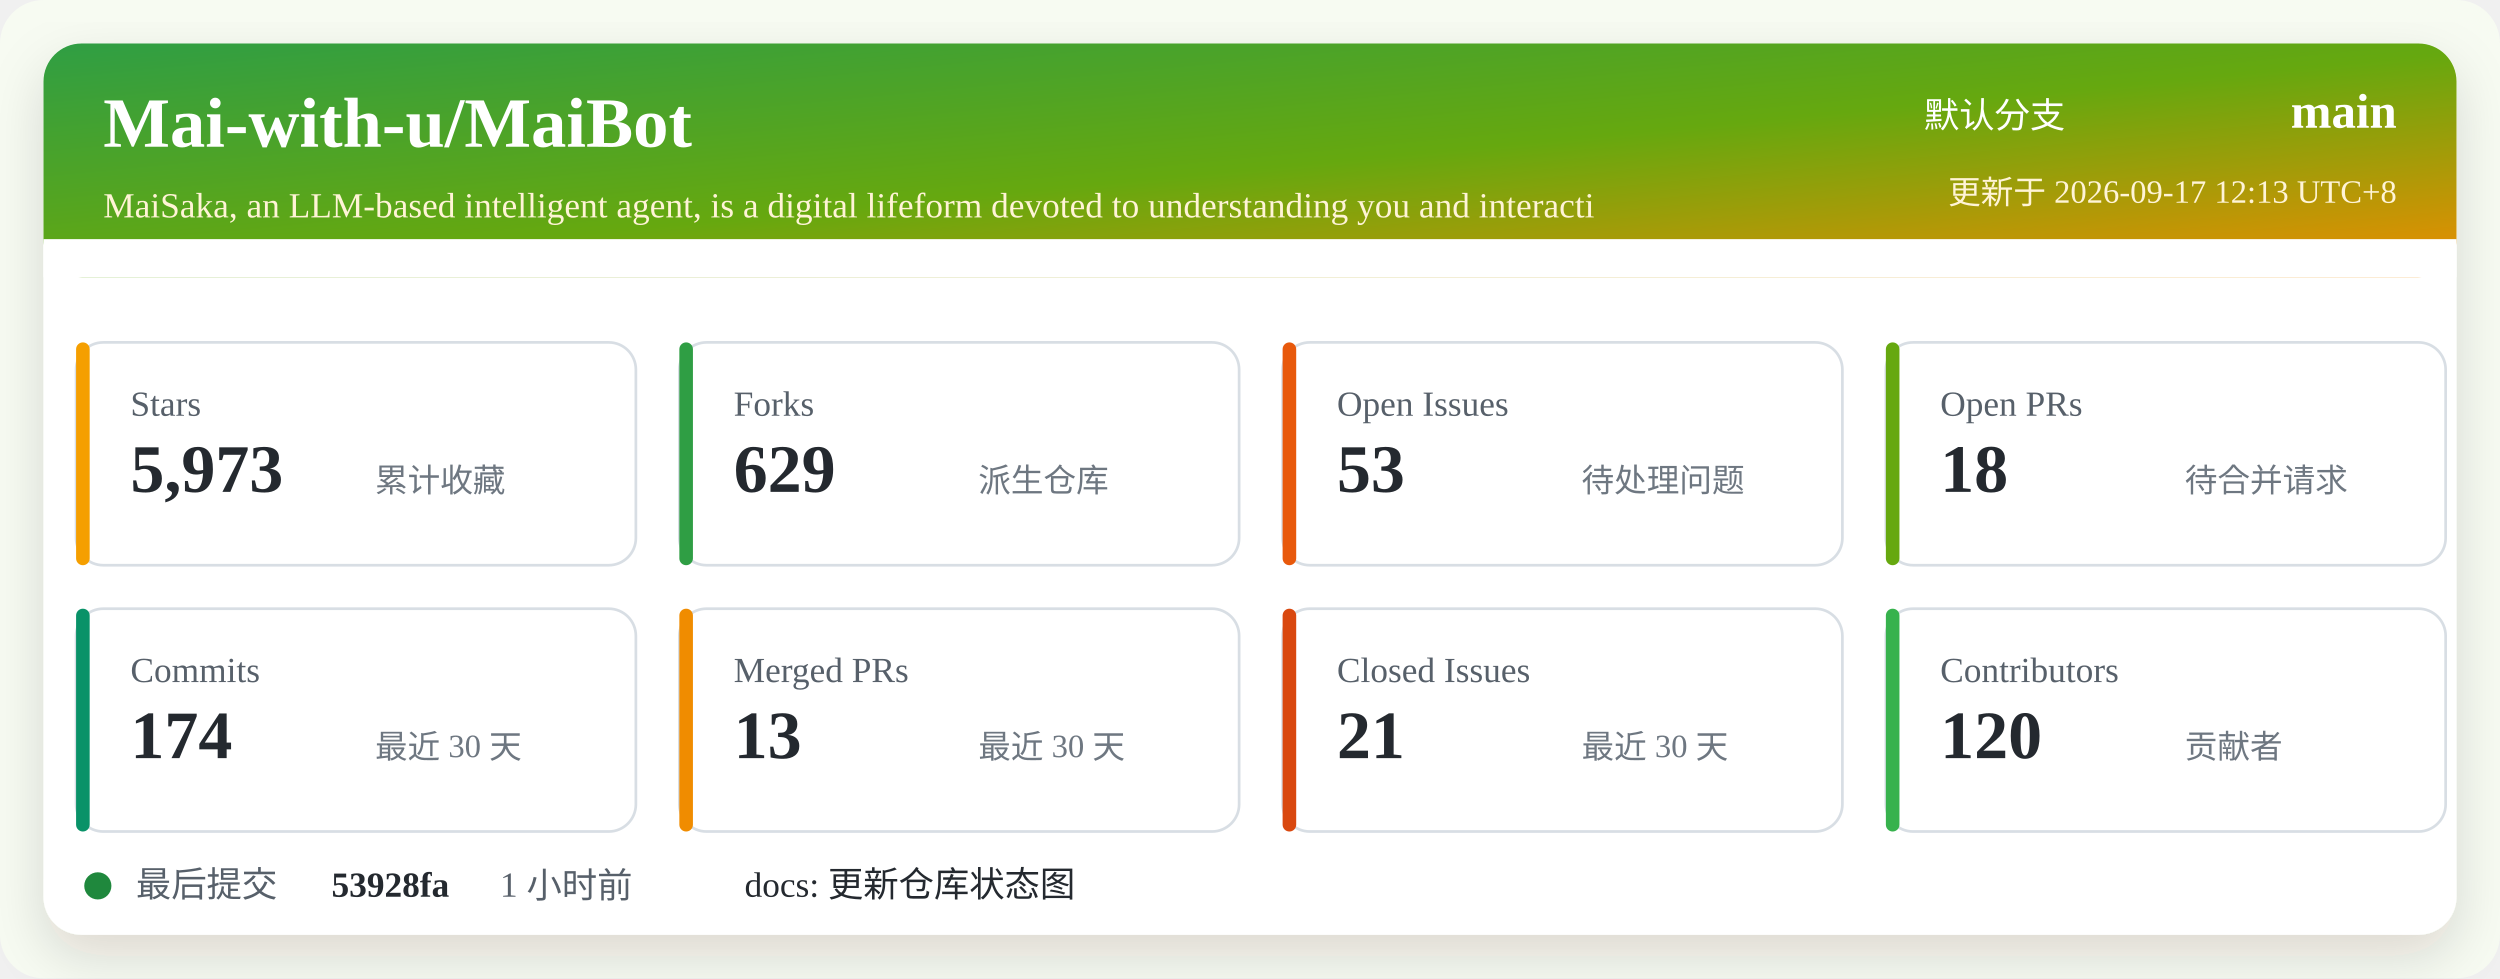
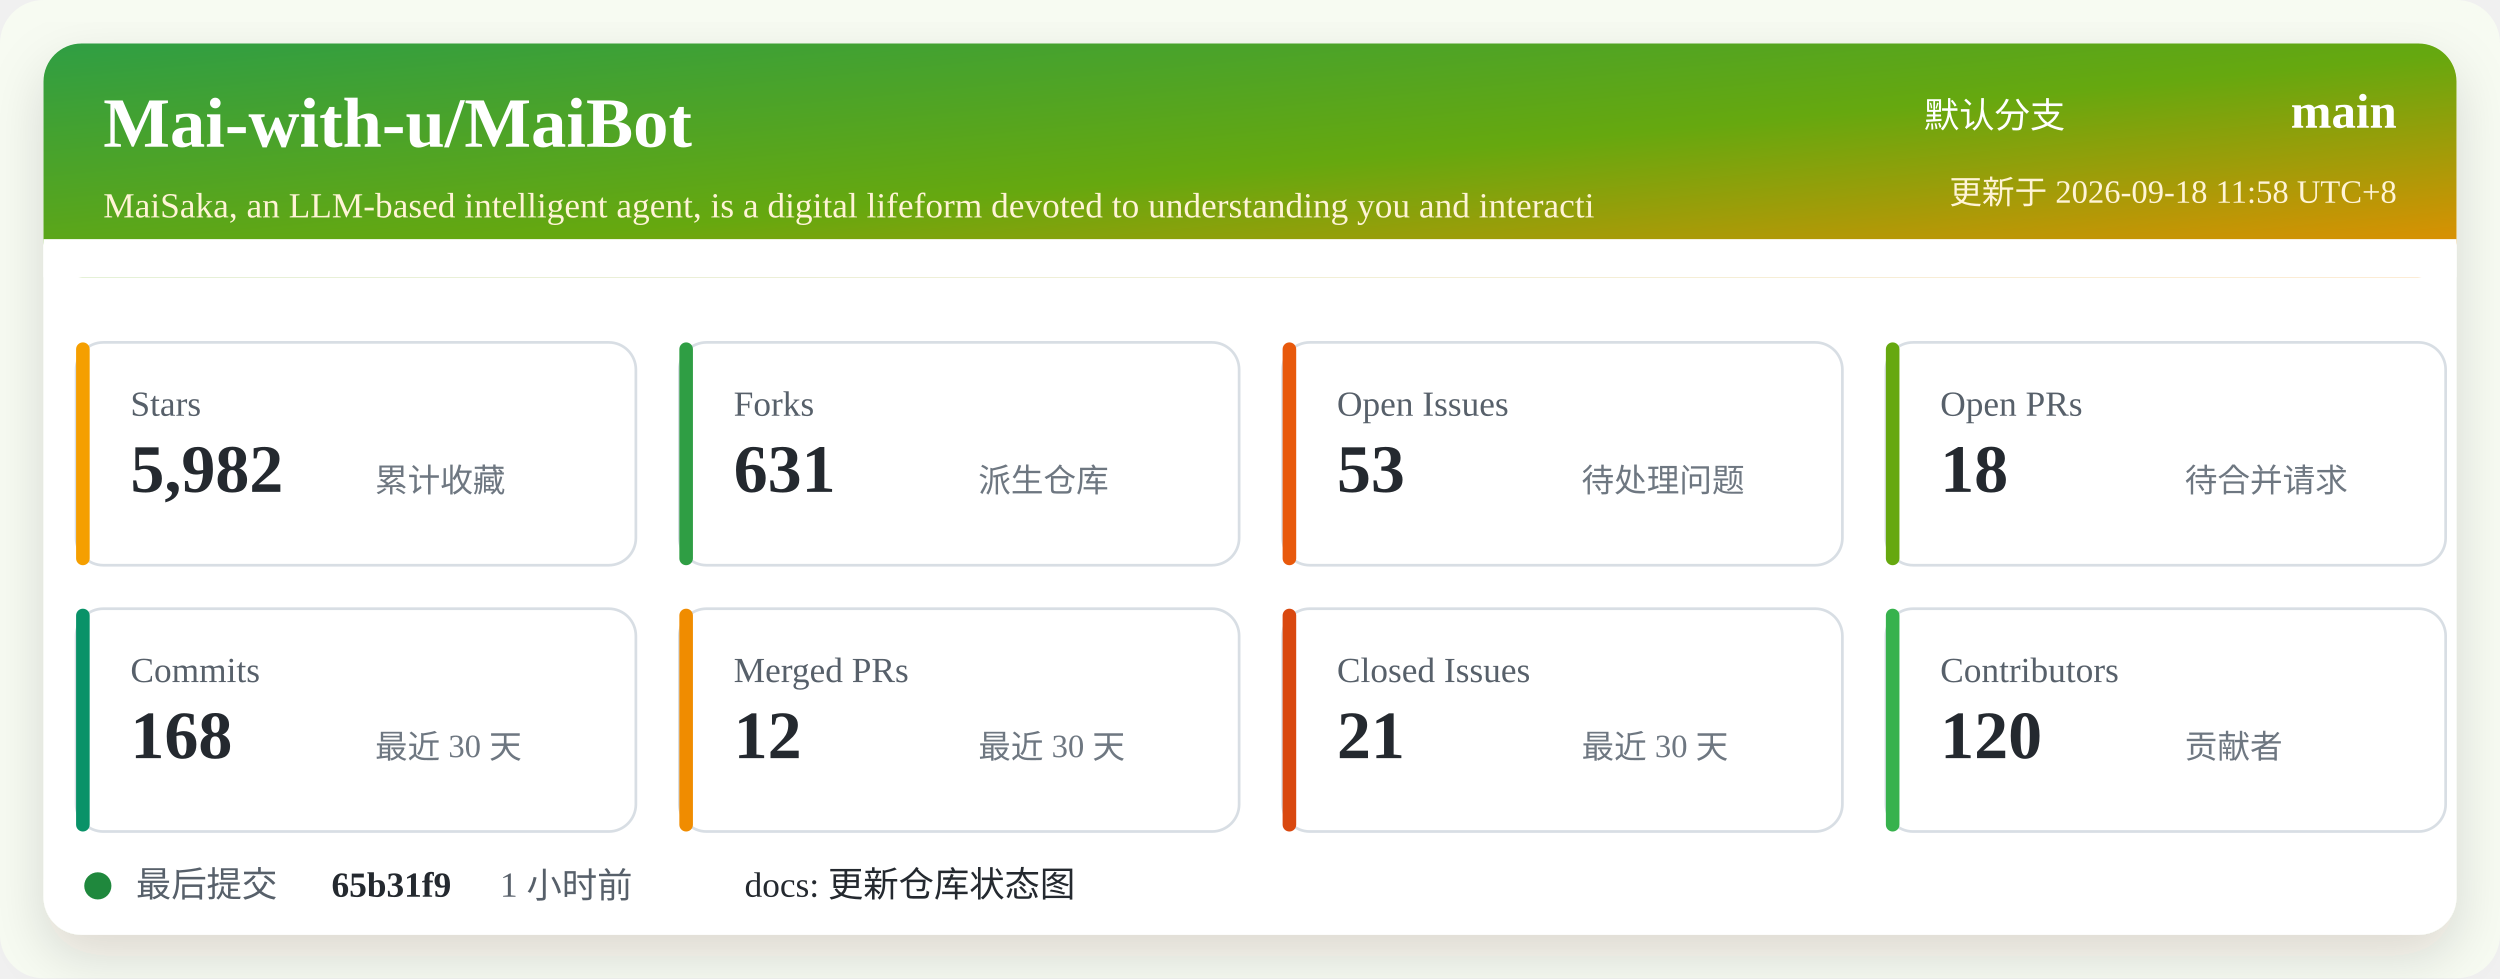
<svg xmlns="http://www.w3.org/2000/svg" width="920" height="360" viewBox="0 0 920 360" role="img" aria-labelledby="title desc">
  <defs>
    <linearGradient id="header" x1="0" x2="1" y1="0" y2="1">
      <stop offset="0%" stop-color="#2f9e44" />
      <stop offset="52%" stop-color="#66a80f" />
      <stop offset="100%" stop-color="#f08c00" />
    </linearGradient>
    <filter id="shadow" x="-5%" y="-5%" width="110%" height="110%">
      <feDropShadow dx="0" dy="8" stdDeviation="10" flood-color="#2b2318" flood-opacity="0.14" />
    </filter>
  </defs>
  <rect width="920" height="360" rx="16" fill="#f7fbf2" />
  <rect x="16" y="16" width="888" height="328" rx="14" fill="#ffffff" filter="url(#shadow)" />
  <rect x="16" y="16" width="888" height="86" rx="14" fill="url(#header)" />
  <path d="M16 88 H904 V102 H16 Z" fill="#ffffff" />
  <text x="38" y="54" fill="#ffffff" font-size="26" font-weight="700">Mai-with-u/MaiBot</text>
  <text x="38" y="80" fill="#fff4d6" font-size="13">MaiSaka, an LLM-based intelligent agent, is a digital lifeform devoted to understanding you and interacti</text>
  <text x="760" y="47" fill="#ffffff" font-size="13" text-anchor="end">默认分支</text>
  <text x="882" y="47" fill="#ffffff" font-size="18" font-weight="700" text-anchor="end">main</text>
-   <text x="882" y="75" fill="#fff4d6" font-size="12" text-anchor="end">更新于 2026-09-17 12:13 UTC+8</text>
+   <text x="882" y="75" fill="#fff4d6" font-size="12" text-anchor="end">更新于 2026-09-18 11:58 UTC+8</text>
  <g transform="translate(28 126)">
    <rect width="206" height="82" rx="10" fill="#ffffff" stroke="#d8dee4" />
    <rect x="0" y="0" width="5" height="82" rx="2.5" fill="#f59f00" />
    <text x="20" y="27" fill="#57606a" font-size="13">Stars</text>
-     <text x="20" y="55" fill="#24292f" font-size="25" font-weight="700">5,973</text>
+     <text x="20" y="55" fill="#24292f" font-size="25" font-weight="700">5,982</text>
    <text x="110" y="55" fill="#6e7781" font-size="12">累计收藏</text>
  </g>
  <g transform="translate(250 126)">
    <rect width="206" height="82" rx="10" fill="#ffffff" stroke="#d8dee4" />
    <rect x="0" y="0" width="5" height="82" rx="2.5" fill="#2f9e44" />
    <text x="20" y="27" fill="#57606a" font-size="13">Forks</text>
-     <text x="20" y="55" fill="#24292f" font-size="25" font-weight="700">629</text>
+     <text x="20" y="55" fill="#24292f" font-size="25" font-weight="700">631</text>
    <text x="110" y="55" fill="#6e7781" font-size="12">派生仓库</text>
  </g>
  <g transform="translate(472 126)">
    <rect width="206" height="82" rx="10" fill="#ffffff" stroke="#d8dee4" />
    <rect x="0" y="0" width="5" height="82" rx="2.5" fill="#e8590c" />
    <text x="20" y="27" fill="#57606a" font-size="13">Open Issues</text>
    <text x="20" y="55" fill="#24292f" font-size="25" font-weight="700">53</text>
    <text x="110" y="55" fill="#6e7781" font-size="12">待处理问题</text>
  </g>
  <g transform="translate(694 126)">
    <rect width="206" height="82" rx="10" fill="#ffffff" stroke="#d8dee4" />
    <rect x="0" y="0" width="5" height="82" rx="2.5" fill="#66a80f" />
    <text x="20" y="27" fill="#57606a" font-size="13">Open PRs</text>
    <text x="20" y="55" fill="#24292f" font-size="25" font-weight="700">18</text>
    <text x="110" y="55" fill="#6e7781" font-size="12">待合并请求</text>
  </g>
  <g transform="translate(28 224)">
    <rect width="206" height="82" rx="10" fill="#ffffff" stroke="#d8dee4" />
    <rect x="0" y="0" width="5" height="82" rx="2.5" fill="#099268" />
    <text x="20" y="27" fill="#57606a" font-size="13">Commits</text>
-     <text x="20" y="55" fill="#24292f" font-size="25" font-weight="700">174</text>
+     <text x="20" y="55" fill="#24292f" font-size="25" font-weight="700">168</text>
    <text x="110" y="55" fill="#6e7781" font-size="12">最近 30 天</text>
  </g>
  <g transform="translate(250 224)">
    <rect width="206" height="82" rx="10" fill="#ffffff" stroke="#d8dee4" />
    <rect x="0" y="0" width="5" height="82" rx="2.5" fill="#f08c00" />
    <text x="20" y="27" fill="#57606a" font-size="13">Merged PRs</text>
-     <text x="20" y="55" fill="#24292f" font-size="25" font-weight="700">13</text>
+     <text x="20" y="55" fill="#24292f" font-size="25" font-weight="700">12</text>
    <text x="110" y="55" fill="#6e7781" font-size="12">最近 30 天</text>
  </g>
  <g transform="translate(472 224)">
    <rect width="206" height="82" rx="10" fill="#ffffff" stroke="#d8dee4" />
    <rect x="0" y="0" width="5" height="82" rx="2.5" fill="#d9480f" />
    <text x="20" y="27" fill="#57606a" font-size="13">Closed Issues</text>
    <text x="20" y="55" fill="#24292f" font-size="25" font-weight="700">21</text>
    <text x="110" y="55" fill="#6e7781" font-size="12">最近 30 天</text>
  </g>
  <g transform="translate(694 224)">
    <rect width="206" height="82" rx="10" fill="#ffffff" stroke="#d8dee4" />
    <rect x="0" y="0" width="5" height="82" rx="2.5" fill="#37b24d" />
    <text x="20" y="27" fill="#57606a" font-size="13">Contributors</text>
    <text x="20" y="55" fill="#24292f" font-size="25" font-weight="700">120</text>
    <text x="110" y="55" fill="#6e7781" font-size="12">贡献者</text>
  </g>
  <g transform="translate(28 318)">
    <circle cx="8" cy="8" r="5" fill="#1f883d" />
    <text x="22" y="12" fill="#57606a" font-size="13">最后提交</text>
-     <text x="94" y="12" fill="#24292f" font-size="13" font-weight="700">53928fa</text>
+     <text x="94" y="12" fill="#24292f" font-size="13" font-weight="700">65b31f9</text>
    <text x="156" y="12" fill="#57606a" font-size="13">1 小时前</text>
    <text x="246" y="12" fill="#24292f" font-size="13">docs: 更新仓库状态图</text>
  </g>
</svg>
